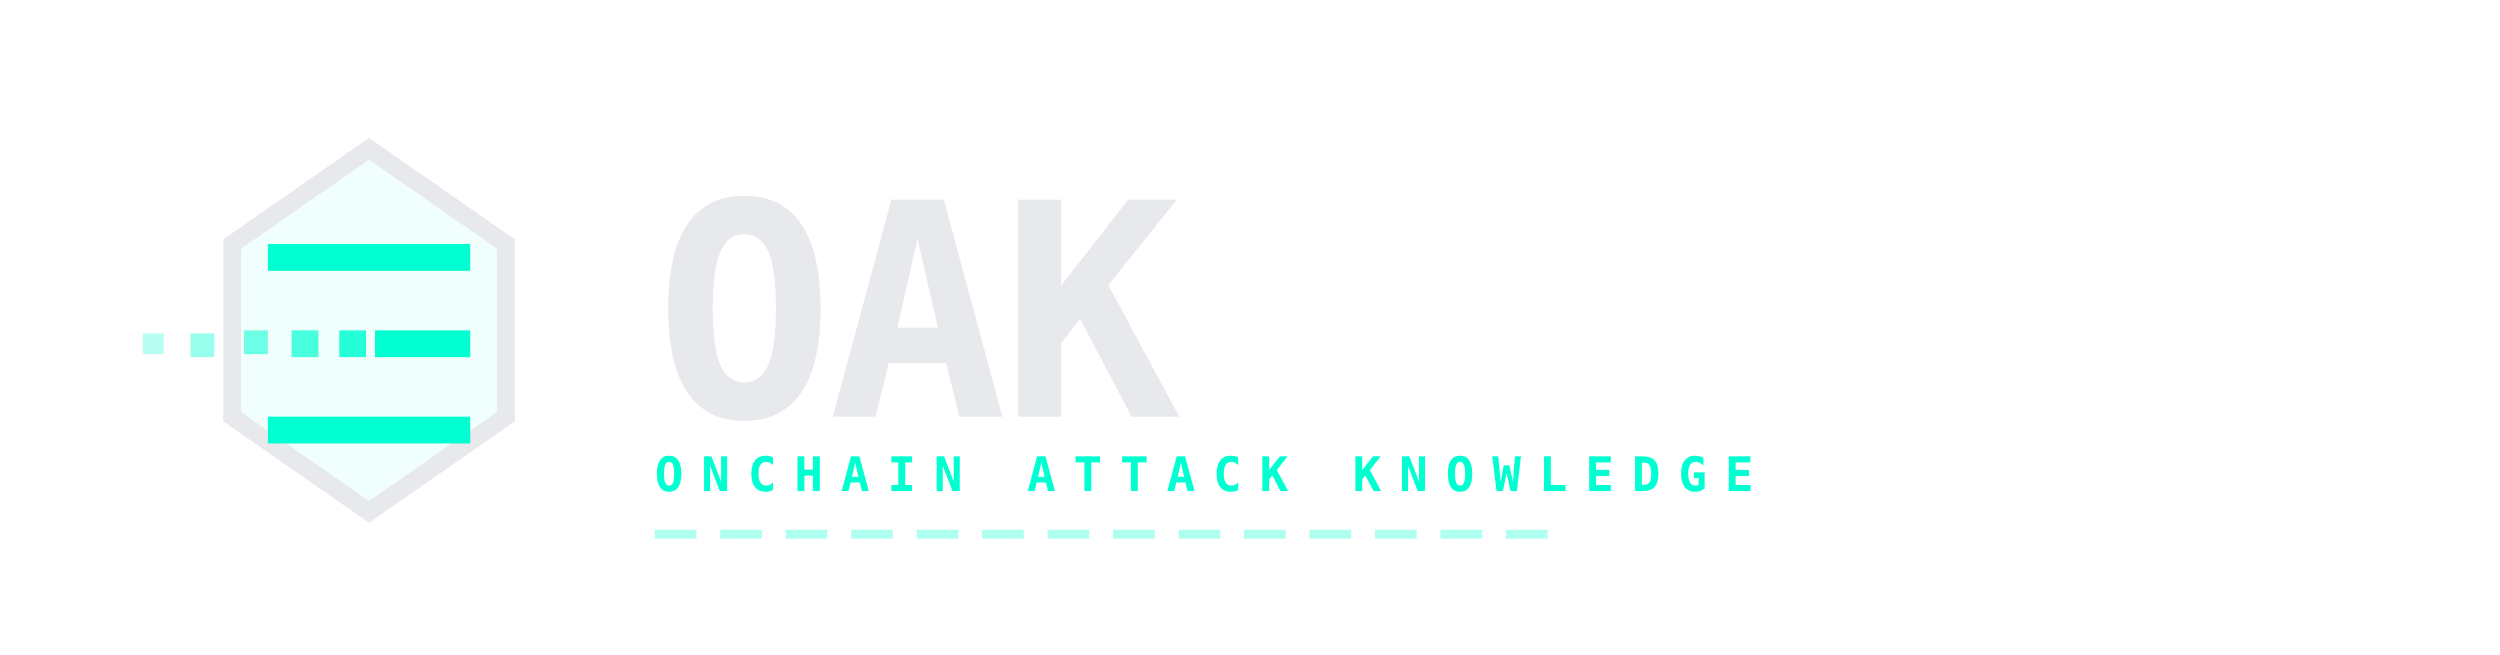
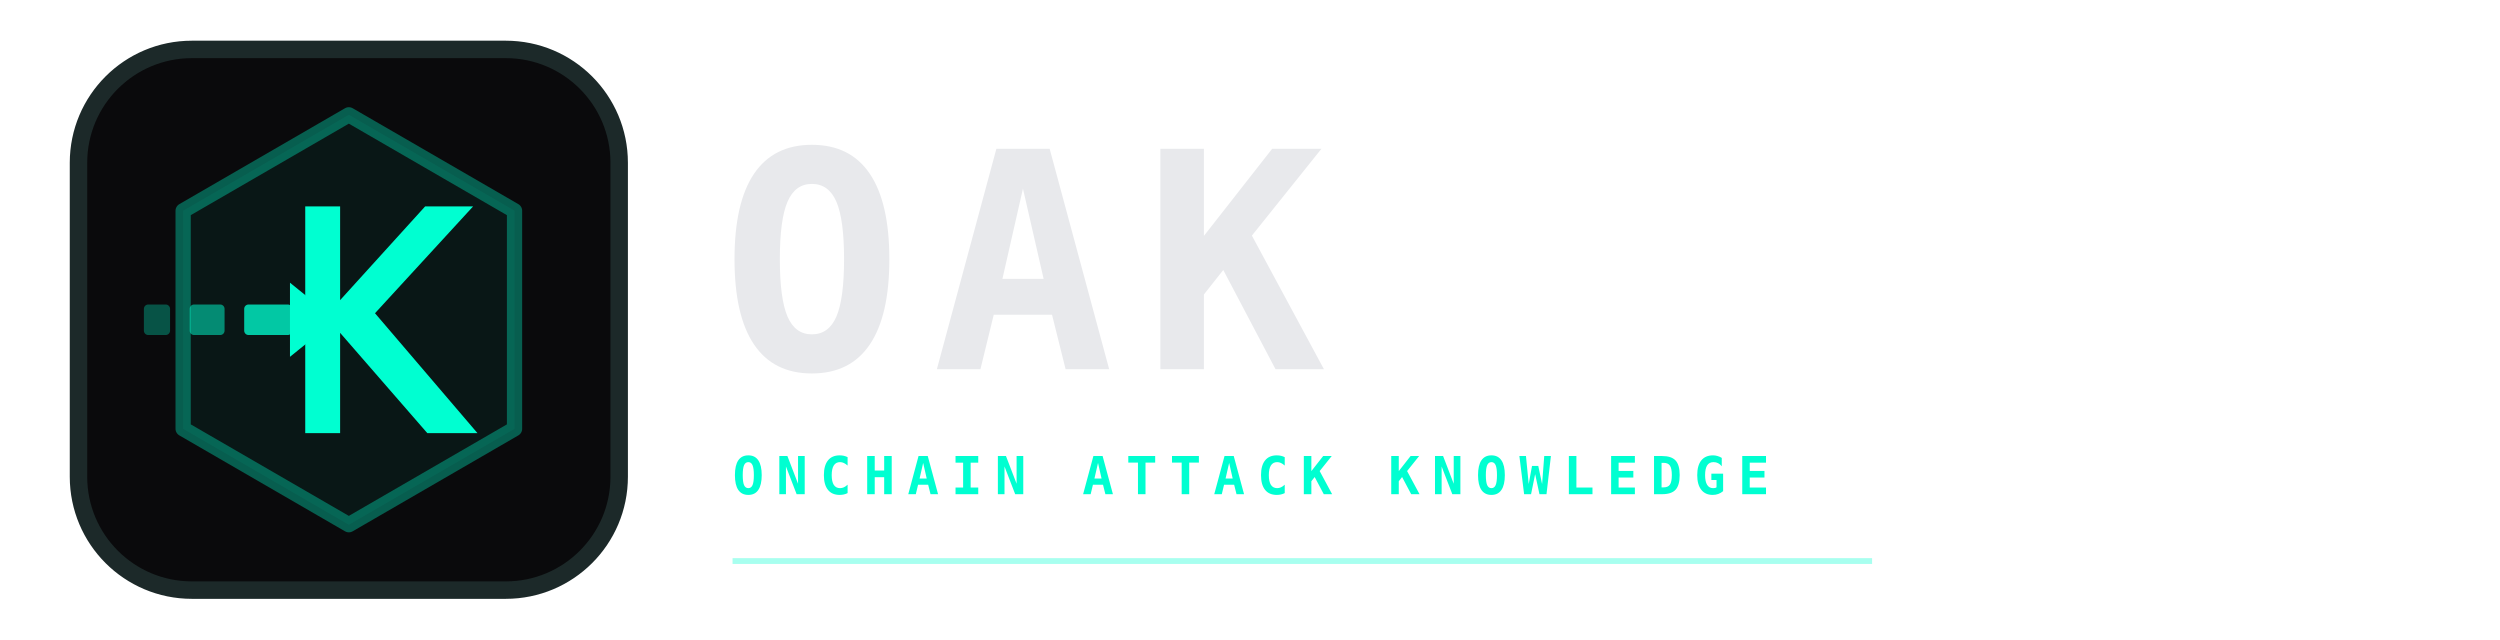
- <svg xmlns="http://www.w3.org/2000/svg" width="840" height="220" viewBox="0 0 840 220" fill="none" role="img" aria-label="OAK — OnChain Attack Knowledge">
-   <rect width="840" height="220" fill="transparent" />
-   <g transform="translate(40 50)">
-     <polygon points="84,0 130,32 130,90 84,122 38,90 38,32" fill="rgba(0,255,209,0.06)" stroke="#e8e9ec" stroke-width="6" />
-     <rect x="50" y="32" width="68" height="9" fill="#00ffd1" />
-     <rect x="86" y="61" width="32" height="9" fill="#00ffd1" />
-     <rect x="50" y="90" width="68" height="9" fill="#00ffd1" />
-     <rect x="74" y="61" width="9" height="9" fill="#00ffd1" opacity="0.85" />
-     <rect x="58" y="61" width="9" height="9" fill="#00ffd1" opacity="0.7" />
-     <rect x="42" y="61" width="8" height="8" fill="#00ffd1" opacity="0.55" />
-     <rect x="24" y="62" width="8" height="8" fill="#00ffd1" opacity="0.4" />
-     <rect x="8" y="62" width="7" height="7" fill="#00ffd1" opacity="0.28" />
+ <svg xmlns="http://www.w3.org/2000/svg" width="860" height="220" viewBox="0 0 860 220" fill="none" role="img" aria-label="OAK — OnChain Attack Knowledge">
+   <g transform="translate(24 14) scale(.75)">
+     <rect x="4" y="4" width="248" height="248" rx="52" fill="#0A0A0C" stroke="#1C2929" stroke-width="8" />
+     <path d="M128 34L204 78V178L128 222L52 178V78L128 34Z" fill="#00FFD1" fill-opacity="0.055" stroke="#00FFD1" stroke-opacity="0.34" stroke-width="7" stroke-linejoin="round" />
+     <path d="M108 76H124V119L163 76H185L140 125L187 180H164L124 134V180H108V76Z" fill="#00FFD1" />
+     <rect x="34" y="121" width="12" height="14" rx="2" fill="#00FFD1" fill-opacity="0.3" />
+     <rect x="55" y="121" width="16" height="14" rx="2" fill="#00FFD1" fill-opacity="0.5" />
+     <rect x="80" y="121" width="22" height="14" rx="2" fill="#00FFD1" fill-opacity="0.76" />
+     <path d="M101 111L122 128L101 145V111Z" fill="#00FFD1" />
  </g>
-   <g transform="translate(220 60)" font-family="IBM Plex Mono, Menlo, Consolas, monospace">
-     <text x="0" y="80" font-size="100" font-weight="700" letter-spacing="-2" fill="#e8e9ec">OAK</text>
-   </g>
-   <g transform="translate(220 165)" font-family="IBM Plex Mono, Menlo, Consolas, monospace">
-     <text x="0" y="0" font-size="16" font-weight="600" letter-spacing="6" fill="#00ffd1">ONCHAIN ATTACK KNOWLEDGE</text>
-   </g>
-   <g transform="translate(220 178)" opacity="0.32">
-     <rect x="0" y="0" width="14" height="3" fill="#00ffd1" />
-     <rect x="22" y="0" width="14" height="3" fill="#00ffd1" />
-     <rect x="44" y="0" width="14" height="3" fill="#00ffd1" />
-     <rect x="66" y="0" width="14" height="3" fill="#00ffd1" />
-     <rect x="88" y="0" width="14" height="3" fill="#00ffd1" />
-     <rect x="110" y="0" width="14" height="3" fill="#00ffd1" />
-     <rect x="132" y="0" width="14" height="3" fill="#00ffd1" />
-     <rect x="154" y="0" width="14" height="3" fill="#00ffd1" />
-     <rect x="176" y="0" width="14" height="3" fill="#00ffd1" />
-     <rect x="198" y="0" width="14" height="3" fill="#00ffd1" />
-     <rect x="220" y="0" width="14" height="3" fill="#00ffd1" />
-     <rect x="242" y="0" width="14" height="3" fill="#00ffd1" />
-     <rect x="264" y="0" width="14" height="3" fill="#00ffd1" />
-     <rect x="286" y="0" width="14" height="3" fill="#00ffd1" />
+   <g transform="translate(248 44)" font-family="ui-monospace, SFMono-Regular, Menlo, Consolas, monospace">
+     <text x="0" y="83" font-size="104" font-weight="700" letter-spacing="10" fill="#E8E9EC">OAK</text>
+     <text x="4" y="126" font-size="18" font-weight="600" letter-spacing="4.2" fill="#00FFD1">ONCHAIN ATTACK KNOWLEDGE</text>
+     <rect x="4" y="148" width="392" height="2" fill="#00FFD1" fill-opacity="0.34" />
  </g>
</svg>
